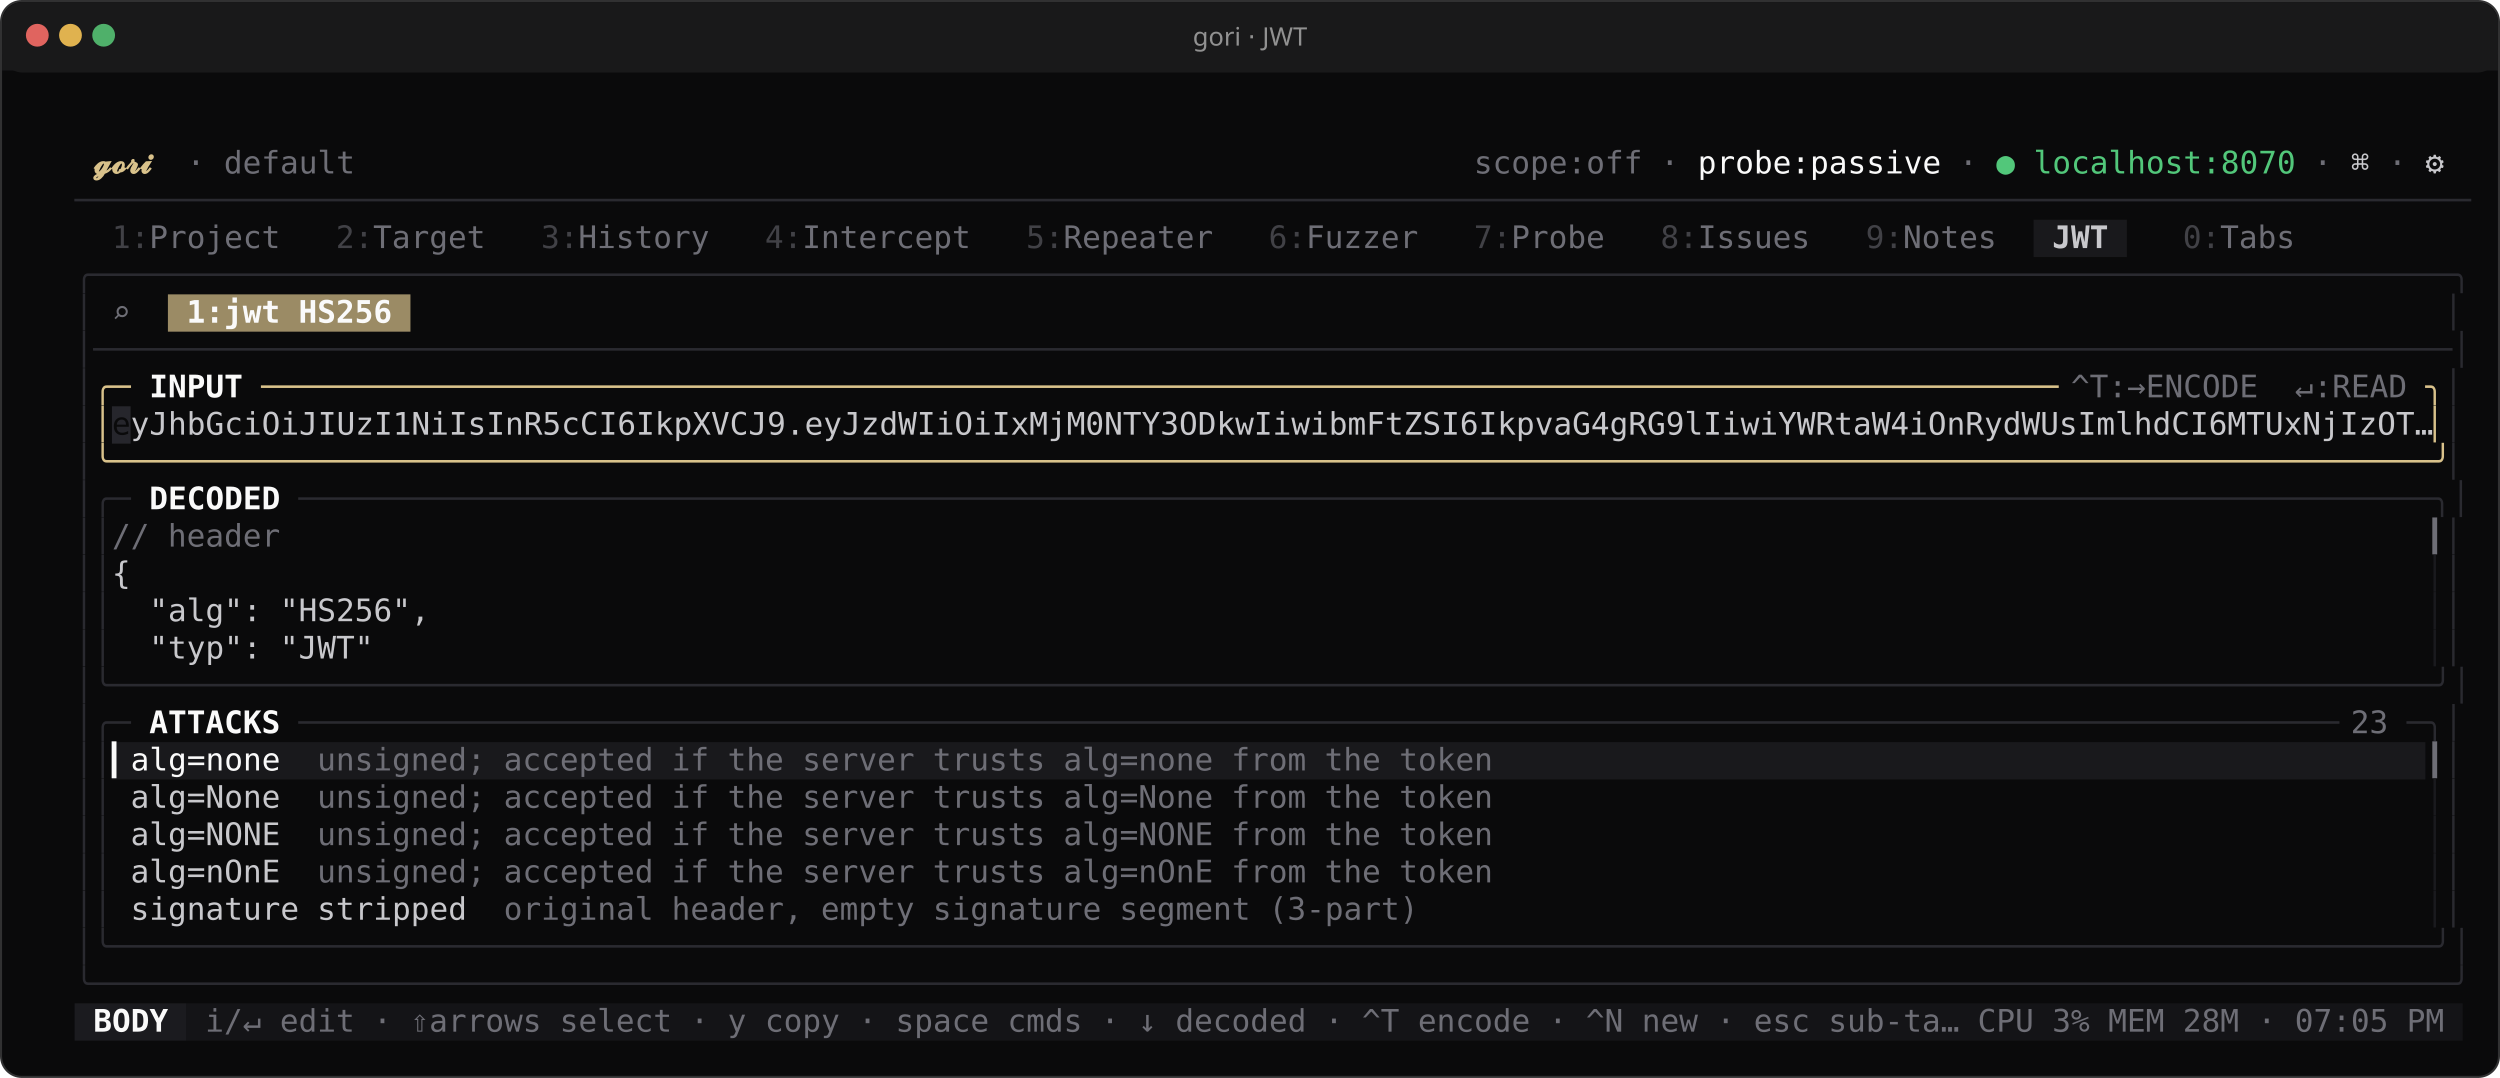
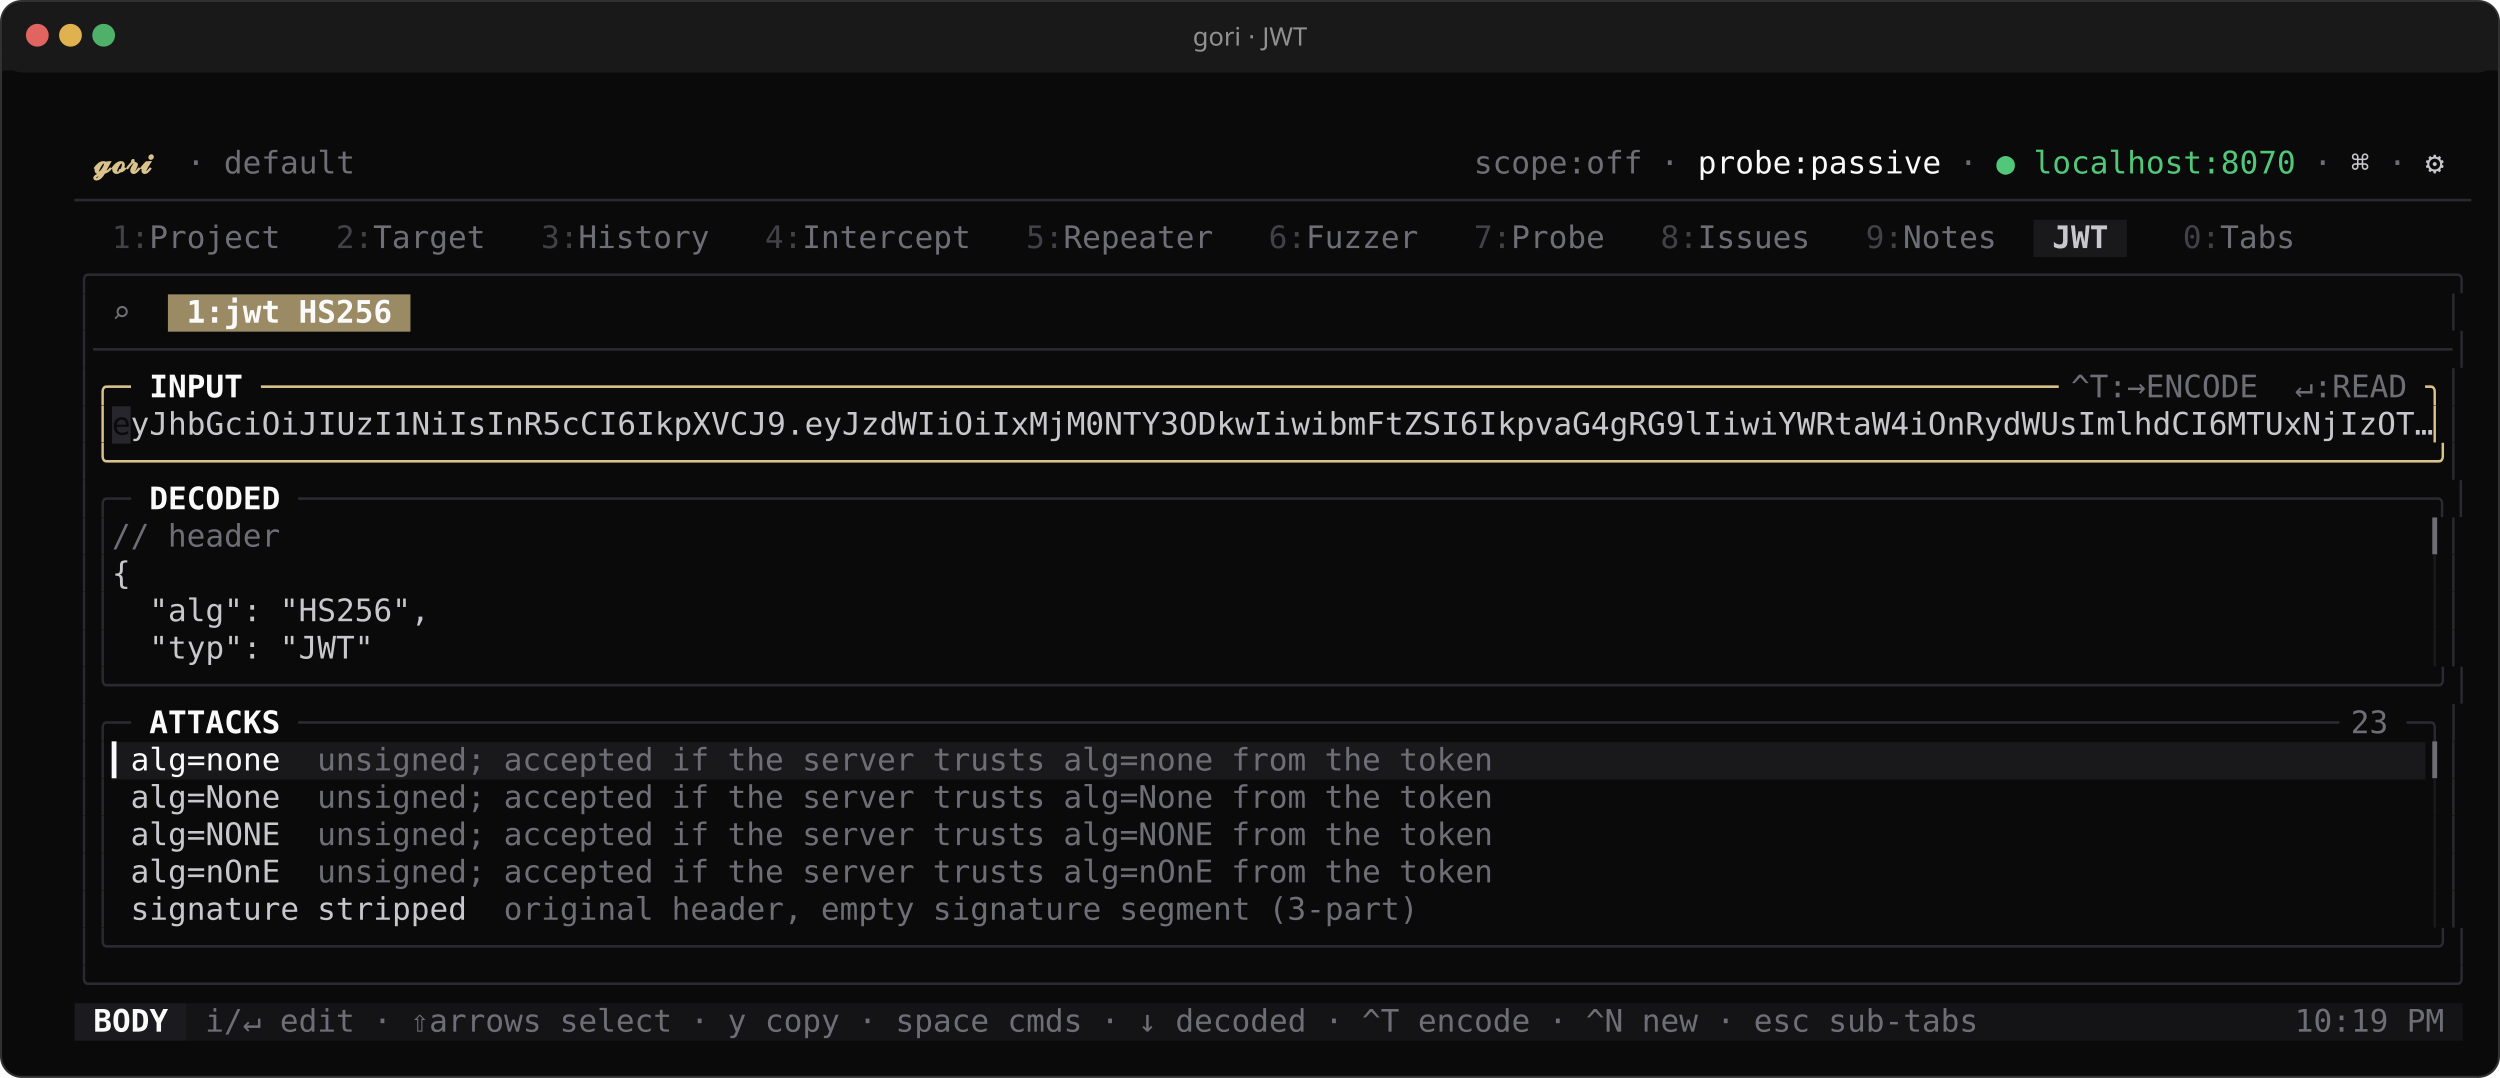
<svg xmlns="http://www.w3.org/2000/svg" width="1206" height="520" viewBox="0 0 1206.0 520.0" font-family="ui-monospace,'SF Mono','JetBrains Mono',Menlo,Consolas,monospace" font-size="15.0px" role="img" aria-label="gori · JWT">
  <rect x="0.5" y="0.5" width="1205.0" height="519.0" rx="10" ry="10" fill="#0a0a0b" stroke="#313132" stroke-width="1" />
  <rect x="1" y="1" width="1204.0" height="34.0" rx="10" ry="10" fill="#19191a" />
  <rect x="1" y="24.0" width="1204.0" height="10" fill="#19191a" />
  <circle cx="18.0" cy="17.0" r="5.5" fill="#e0645f" />
  <circle cx="34.0" cy="17.0" r="5.5" fill="#e0b24f" />
  <circle cx="50.0" cy="17.0" r="5.5" fill="#4fb06a" />
  <text x="603.0" y="22.0" text-anchor="middle" fill="#919191" font-family="'Apple Symbols','Segoe UI Symbol','Cambria Math','STIX Two Math','Noto Sans Math','DejaVu Sans',ui-monospace,'SF Mono','JetBrains Mono',Menlo,Consolas,monospace" font-size="12.3px">gori · JWT</text>
  <rect x="981.00" y="106.00" width="45.00" height="18.00" fill="#19191c" />
  <rect x="81.00" y="142.00" width="117.00" height="18.00" fill="#9b8b65" />
  <rect x="54.00" y="196.00" width="9.00" height="18.00" fill="#26262c" />
  <rect x="54.00" y="358.00" width="1116.00" height="18.00" fill="#19191c" />
  <rect x="36.00" y="484.00" width="54.00" height="18.00" fill="#1b1b1f" />
  <rect x="90.00" y="484.00" width="1098.00" height="18.00" fill="#141417" />
  <text x="45.00" y="83.68" textLength="36.00" lengthAdjust="spacingAndGlyphs" fill="#d9c28b" font-weight="700" xml:space="preserve">𝓰𝓸𝓻𝓲</text>
  <text x="90.00" y="83.68" textLength="9.00" lengthAdjust="spacingAndGlyphs" fill="#6e6e76" xml:space="preserve">·</text>
  <text x="108.00" y="83.68" textLength="63.00" lengthAdjust="spacingAndGlyphs" fill="#6e6e76" xml:space="preserve">default</text>
  <text x="711.00" y="83.68" textLength="81.00" lengthAdjust="spacingAndGlyphs" fill="#6e6e76" xml:space="preserve">scope:off</text>
  <text x="801.00" y="83.68" textLength="9.00" lengthAdjust="spacingAndGlyphs" fill="#6e6e76" xml:space="preserve">·</text>
  <text x="819.00" y="83.68" textLength="117.00" lengthAdjust="spacingAndGlyphs" fill="#fafafa" xml:space="preserve">probe:passive</text>
  <text x="945.00" y="83.68" textLength="9.00" lengthAdjust="spacingAndGlyphs" fill="#6e6e76" xml:space="preserve">·</text>
  <text x="963.00" y="83.68" textLength="9.00" lengthAdjust="spacingAndGlyphs" fill="#52c77a" xml:space="preserve">●</text>
  <text x="981.00" y="83.68" textLength="126.00" lengthAdjust="spacingAndGlyphs" fill="#52c77a" xml:space="preserve">localhost:8070</text>
  <text x="1116.00" y="83.68" textLength="9.00" lengthAdjust="spacingAndGlyphs" fill="#6e6e76" xml:space="preserve">·</text>
  <text x="1134.00" y="83.68" textLength="9.00" lengthAdjust="spacingAndGlyphs" fill="#c8c8cc" xml:space="preserve">⌘</text>
  <text x="1152.00" y="83.68" textLength="9.00" lengthAdjust="spacingAndGlyphs" fill="#6e6e76" xml:space="preserve">·</text>
  <text x="1170.00" y="83.68" textLength="9.00" lengthAdjust="spacingAndGlyphs" fill="#c8c8cc" xml:space="preserve">⚙</text>
  <text x="36.00" y="101.68" textLength="1152.00" lengthAdjust="spacingAndGlyphs" fill="#2a2a30" xml:space="preserve">────────────────────────────────────────────────────────────────────────────────────────────────────────────────────────────────</text>
  <text x="54.00" y="119.68" textLength="18.00" lengthAdjust="spacingAndGlyphs" fill="#414146" xml:space="preserve">1:</text>
  <text x="72.00" y="119.68" textLength="63.00" lengthAdjust="spacingAndGlyphs" fill="#6e6e76" xml:space="preserve">Project</text>
  <text x="162.00" y="119.68" textLength="18.00" lengthAdjust="spacingAndGlyphs" fill="#414146" xml:space="preserve">2:</text>
  <text x="180.00" y="119.68" textLength="54.00" lengthAdjust="spacingAndGlyphs" fill="#6e6e76" xml:space="preserve">Target</text>
  <text x="261.00" y="119.68" textLength="18.00" lengthAdjust="spacingAndGlyphs" fill="#414146" xml:space="preserve">3:</text>
  <text x="279.00" y="119.68" textLength="63.00" lengthAdjust="spacingAndGlyphs" fill="#6e6e76" xml:space="preserve">History</text>
  <text x="369.00" y="119.68" textLength="18.00" lengthAdjust="spacingAndGlyphs" fill="#414146" xml:space="preserve">4:</text>
  <text x="387.00" y="119.68" textLength="81.00" lengthAdjust="spacingAndGlyphs" fill="#6e6e76" xml:space="preserve">Intercept</text>
  <text x="495.00" y="119.68" textLength="18.00" lengthAdjust="spacingAndGlyphs" fill="#414146" xml:space="preserve">5:</text>
  <text x="513.00" y="119.68" textLength="72.00" lengthAdjust="spacingAndGlyphs" fill="#6e6e76" xml:space="preserve">Repeater</text>
  <text x="612.00" y="119.68" textLength="18.00" lengthAdjust="spacingAndGlyphs" fill="#414146" xml:space="preserve">6:</text>
  <text x="630.00" y="119.68" textLength="54.00" lengthAdjust="spacingAndGlyphs" fill="#6e6e76" xml:space="preserve">Fuzzer</text>
  <text x="711.00" y="119.68" textLength="18.00" lengthAdjust="spacingAndGlyphs" fill="#414146" xml:space="preserve">7:</text>
  <text x="729.00" y="119.68" textLength="45.00" lengthAdjust="spacingAndGlyphs" fill="#6e6e76" xml:space="preserve">Probe</text>
  <text x="801.00" y="119.68" textLength="18.00" lengthAdjust="spacingAndGlyphs" fill="#414146" xml:space="preserve">8:</text>
  <text x="819.00" y="119.68" textLength="54.00" lengthAdjust="spacingAndGlyphs" fill="#6e6e76" xml:space="preserve">Issues</text>
  <text x="900.00" y="119.68" textLength="18.00" lengthAdjust="spacingAndGlyphs" fill="#414146" xml:space="preserve">9:</text>
  <text x="918.00" y="119.68" textLength="45.00" lengthAdjust="spacingAndGlyphs" fill="#6e6e76" xml:space="preserve">Notes</text>
  <text x="990.00" y="119.68" textLength="27.00" lengthAdjust="spacingAndGlyphs" fill="#c8c8cc" font-weight="700" xml:space="preserve">JWT</text>
  <text x="1053.00" y="119.68" textLength="18.00" lengthAdjust="spacingAndGlyphs" fill="#414146" xml:space="preserve">0:</text>
  <text x="1071.00" y="119.68" textLength="36.00" lengthAdjust="spacingAndGlyphs" fill="#6e6e76" xml:space="preserve">Tabs</text>
  <text x="36.00" y="137.68" textLength="1152.00" lengthAdjust="spacingAndGlyphs" fill="#2a2a30" xml:space="preserve">╭──────────────────────────────────────────────────────────────────────────────────────────────────────────────────────────────╮</text>
  <text x="36.00" y="155.68" textLength="9.00" lengthAdjust="spacingAndGlyphs" fill="#2a2a30" xml:space="preserve">│</text>
  <text x="54.00" y="155.68" textLength="9.00" lengthAdjust="spacingAndGlyphs" fill="#6e6e76" xml:space="preserve">⌕</text>
  <text x="90.00" y="155.68" textLength="45.00" lengthAdjust="spacingAndGlyphs" fill="#fafafa" font-weight="700" xml:space="preserve">1:jwt</text>
  <text x="144.00" y="155.68" textLength="45.00" lengthAdjust="spacingAndGlyphs" fill="#fafafa" font-weight="700" xml:space="preserve">HS256</text>
  <text x="1179.00" y="155.68" textLength="9.00" lengthAdjust="spacingAndGlyphs" fill="#2a2a30" xml:space="preserve">│</text>
  <text x="36.00" y="173.68" textLength="1152.00" lengthAdjust="spacingAndGlyphs" fill="#2a2a30" xml:space="preserve">│──────────────────────────────────────────────────────────────────────────────────────────────────────────────────────────────│</text>
  <text x="36.00" y="191.68" textLength="9.00" lengthAdjust="spacingAndGlyphs" fill="#2a2a30" xml:space="preserve">│</text>
  <text x="45.00" y="191.68" textLength="18.00" lengthAdjust="spacingAndGlyphs" fill="#d9c28b" xml:space="preserve">╭─</text>
  <text x="72.00" y="191.68" textLength="45.00" lengthAdjust="spacingAndGlyphs" fill="#fafafa" font-weight="700" xml:space="preserve">INPUT</text>
  <text x="126.00" y="191.68" textLength="864.00" lengthAdjust="spacingAndGlyphs" fill="#d9c28b" xml:space="preserve">────────────────────────────────────────────────────────────────────────────────────────────────</text>
  <text x="999.00" y="191.68" textLength="90.00" lengthAdjust="spacingAndGlyphs" fill="#6e6e76" xml:space="preserve">^T:→ENCODE</text>
  <text x="1107.00" y="191.68" textLength="54.00" lengthAdjust="spacingAndGlyphs" fill="#6e6e76" xml:space="preserve">↵:READ</text>
  <text x="1170.00" y="191.68" textLength="9.00" lengthAdjust="spacingAndGlyphs" fill="#d9c28b" xml:space="preserve">╮</text>
  <text x="1179.00" y="191.68" textLength="9.00" lengthAdjust="spacingAndGlyphs" fill="#2a2a30" xml:space="preserve">│</text>
  <text x="36.00" y="209.68" textLength="9.00" lengthAdjust="spacingAndGlyphs" fill="#2a2a30" xml:space="preserve">│</text>
  <text x="45.00" y="209.68" textLength="9.00" lengthAdjust="spacingAndGlyphs" fill="#d9c28b" xml:space="preserve">│</text>
  <text x="54.00" y="209.68" textLength="9.00" lengthAdjust="spacingAndGlyphs" fill="#0a0a0b" xml:space="preserve">e</text>
  <text x="63.00" y="209.68" textLength="1107.00" lengthAdjust="spacingAndGlyphs" fill="#c8c8cc" xml:space="preserve">yJhbGciOiJIUzI1NiIsInR5cCI6IkpXVCJ9.eyJzdWIiOiIxMjM0NTY3ODkwIiwibmFtZSI6IkpvaG4gRG9lIiwiYWRtaW4iOnRydWUsImlhdCI6MTUxNjIzOT…</text>
  <text x="1170.00" y="209.68" textLength="9.00" lengthAdjust="spacingAndGlyphs" fill="#d9c28b" xml:space="preserve">│</text>
  <text x="1179.00" y="209.68" textLength="9.00" lengthAdjust="spacingAndGlyphs" fill="#2a2a30" xml:space="preserve">│</text>
  <text x="36.00" y="227.68" textLength="9.00" lengthAdjust="spacingAndGlyphs" fill="#2a2a30" xml:space="preserve">│</text>
  <text x="45.00" y="227.68" textLength="1134.00" lengthAdjust="spacingAndGlyphs" fill="#d9c28b" xml:space="preserve">╰────────────────────────────────────────────────────────────────────────────────────────────────────────────────────────────╯</text>
  <text x="1179.00" y="227.68" textLength="9.00" lengthAdjust="spacingAndGlyphs" fill="#2a2a30" xml:space="preserve">│</text>
  <text x="36.00" y="245.68" textLength="27.00" lengthAdjust="spacingAndGlyphs" fill="#2a2a30" xml:space="preserve">│╭─</text>
  <text x="72.00" y="245.68" textLength="63.00" lengthAdjust="spacingAndGlyphs" fill="#fafafa" font-weight="700" xml:space="preserve">DECODED</text>
  <text x="144.00" y="245.68" textLength="1044.00" lengthAdjust="spacingAndGlyphs" fill="#2a2a30" xml:space="preserve">──────────────────────────────────────────────────────────────────────────────────────────────────────────────────╮│</text>
  <text x="36.00" y="263.68" textLength="18.00" lengthAdjust="spacingAndGlyphs" fill="#2a2a30" xml:space="preserve">││</text>
  <text x="54.00" y="263.68" textLength="18.00" lengthAdjust="spacingAndGlyphs" fill="#6e6e76" xml:space="preserve">//</text>
  <text x="81.00" y="263.68" textLength="54.00" lengthAdjust="spacingAndGlyphs" fill="#6e6e76" xml:space="preserve">header</text>
  <text x="1170.00" y="263.68" textLength="9.00" lengthAdjust="spacingAndGlyphs" fill="#6e6e76" xml:space="preserve">┃</text>
  <text x="1179.00" y="263.68" textLength="9.00" lengthAdjust="spacingAndGlyphs" fill="#2a2a30" xml:space="preserve">│</text>
  <text x="36.00" y="281.68" textLength="18.00" lengthAdjust="spacingAndGlyphs" fill="#2a2a30" xml:space="preserve">││</text>
  <text x="54.00" y="281.68" textLength="9.00" lengthAdjust="spacingAndGlyphs" fill="#c8c8cc" xml:space="preserve">{</text>
  <text x="1170.00" y="281.68" textLength="9.00" lengthAdjust="spacingAndGlyphs" fill="#1a1a1e" xml:space="preserve">│</text>
  <text x="1179.00" y="281.68" textLength="9.00" lengthAdjust="spacingAndGlyphs" fill="#2a2a30" xml:space="preserve">│</text>
  <text x="36.00" y="299.68" textLength="18.00" lengthAdjust="spacingAndGlyphs" fill="#2a2a30" xml:space="preserve">││</text>
  <text x="72.00" y="299.68" textLength="54.00" lengthAdjust="spacingAndGlyphs" fill="#c8c8cc" xml:space="preserve">"alg":</text>
  <text x="135.00" y="299.68" textLength="72.00" lengthAdjust="spacingAndGlyphs" fill="#c8c8cc" xml:space="preserve">"HS256",</text>
  <text x="1170.00" y="299.68" textLength="9.00" lengthAdjust="spacingAndGlyphs" fill="#1a1a1e" xml:space="preserve">│</text>
  <text x="1179.00" y="299.68" textLength="9.00" lengthAdjust="spacingAndGlyphs" fill="#2a2a30" xml:space="preserve">│</text>
  <text x="36.00" y="317.68" textLength="18.00" lengthAdjust="spacingAndGlyphs" fill="#2a2a30" xml:space="preserve">││</text>
  <text x="72.00" y="317.68" textLength="54.00" lengthAdjust="spacingAndGlyphs" fill="#c8c8cc" xml:space="preserve">"typ":</text>
  <text x="135.00" y="317.68" textLength="45.00" lengthAdjust="spacingAndGlyphs" fill="#c8c8cc" xml:space="preserve">"JWT"</text>
  <text x="1170.00" y="317.68" textLength="9.00" lengthAdjust="spacingAndGlyphs" fill="#1a1a1e" xml:space="preserve">│</text>
  <text x="1179.00" y="317.68" textLength="9.00" lengthAdjust="spacingAndGlyphs" fill="#2a2a30" xml:space="preserve">│</text>
  <text x="36.00" y="335.68" textLength="1152.00" lengthAdjust="spacingAndGlyphs" fill="#2a2a30" xml:space="preserve">│╰────────────────────────────────────────────────────────────────────────────────────────────────────────────────────────────╯│</text>
  <text x="36.00" y="353.68" textLength="27.00" lengthAdjust="spacingAndGlyphs" fill="#2a2a30" xml:space="preserve">│╭─</text>
  <text x="72.00" y="353.68" textLength="63.00" lengthAdjust="spacingAndGlyphs" fill="#fafafa" font-weight="700" xml:space="preserve">ATTACKS</text>
  <text x="144.00" y="353.68" textLength="981.00" lengthAdjust="spacingAndGlyphs" fill="#2a2a30" xml:space="preserve">─────────────────────────────────────────────────────────────────────────────────────────────────────────────</text>
  <text x="1134.00" y="353.68" textLength="18.00" lengthAdjust="spacingAndGlyphs" fill="#6e6e76" xml:space="preserve">23</text>
  <text x="1161.00" y="353.68" textLength="27.00" lengthAdjust="spacingAndGlyphs" fill="#2a2a30" xml:space="preserve">─╮│</text>
  <text x="36.00" y="371.68" textLength="18.00" lengthAdjust="spacingAndGlyphs" fill="#2a2a30" xml:space="preserve">││</text>
  <text x="54.00" y="371.68" textLength="81.00" lengthAdjust="spacingAndGlyphs" fill="#fafafa" xml:space="preserve">▎alg=none</text>
  <text x="153.00" y="371.68" textLength="81.00" lengthAdjust="spacingAndGlyphs" fill="#6e6e76" xml:space="preserve">unsigned;</text>
  <text x="243.00" y="371.68" textLength="72.00" lengthAdjust="spacingAndGlyphs" fill="#6e6e76" xml:space="preserve">accepted</text>
  <text x="324.00" y="371.68" textLength="18.00" lengthAdjust="spacingAndGlyphs" fill="#6e6e76" xml:space="preserve">if</text>
  <text x="351.00" y="371.68" textLength="27.00" lengthAdjust="spacingAndGlyphs" fill="#6e6e76" xml:space="preserve">the</text>
  <text x="387.00" y="371.68" textLength="54.00" lengthAdjust="spacingAndGlyphs" fill="#6e6e76" xml:space="preserve">server</text>
  <text x="450.00" y="371.68" textLength="54.00" lengthAdjust="spacingAndGlyphs" fill="#6e6e76" xml:space="preserve">trusts</text>
  <text x="513.00" y="371.68" textLength="72.00" lengthAdjust="spacingAndGlyphs" fill="#6e6e76" xml:space="preserve">alg=none</text>
  <text x="594.00" y="371.68" textLength="36.00" lengthAdjust="spacingAndGlyphs" fill="#6e6e76" xml:space="preserve">from</text>
  <text x="639.00" y="371.68" textLength="27.00" lengthAdjust="spacingAndGlyphs" fill="#6e6e76" xml:space="preserve">the</text>
  <text x="675.00" y="371.68" textLength="45.00" lengthAdjust="spacingAndGlyphs" fill="#6e6e76" xml:space="preserve">token</text>
  <text x="1170.00" y="371.68" textLength="9.00" lengthAdjust="spacingAndGlyphs" fill="#6e6e76" xml:space="preserve">┃</text>
  <text x="1179.00" y="371.68" textLength="9.00" lengthAdjust="spacingAndGlyphs" fill="#2a2a30" xml:space="preserve">│</text>
  <text x="36.00" y="389.68" textLength="18.00" lengthAdjust="spacingAndGlyphs" fill="#2a2a30" xml:space="preserve">││</text>
  <text x="63.00" y="389.68" textLength="72.00" lengthAdjust="spacingAndGlyphs" fill="#c8c8cc" xml:space="preserve">alg=None</text>
  <text x="153.00" y="389.68" textLength="81.00" lengthAdjust="spacingAndGlyphs" fill="#6e6e76" xml:space="preserve">unsigned;</text>
  <text x="243.00" y="389.68" textLength="72.00" lengthAdjust="spacingAndGlyphs" fill="#6e6e76" xml:space="preserve">accepted</text>
  <text x="324.00" y="389.68" textLength="18.00" lengthAdjust="spacingAndGlyphs" fill="#6e6e76" xml:space="preserve">if</text>
  <text x="351.00" y="389.68" textLength="27.00" lengthAdjust="spacingAndGlyphs" fill="#6e6e76" xml:space="preserve">the</text>
  <text x="387.00" y="389.68" textLength="54.00" lengthAdjust="spacingAndGlyphs" fill="#6e6e76" xml:space="preserve">server</text>
  <text x="450.00" y="389.68" textLength="54.00" lengthAdjust="spacingAndGlyphs" fill="#6e6e76" xml:space="preserve">trusts</text>
  <text x="513.00" y="389.68" textLength="72.00" lengthAdjust="spacingAndGlyphs" fill="#6e6e76" xml:space="preserve">alg=None</text>
  <text x="594.00" y="389.68" textLength="36.00" lengthAdjust="spacingAndGlyphs" fill="#6e6e76" xml:space="preserve">from</text>
  <text x="639.00" y="389.68" textLength="27.00" lengthAdjust="spacingAndGlyphs" fill="#6e6e76" xml:space="preserve">the</text>
  <text x="675.00" y="389.68" textLength="45.00" lengthAdjust="spacingAndGlyphs" fill="#6e6e76" xml:space="preserve">token</text>
  <text x="1170.00" y="389.68" textLength="9.00" lengthAdjust="spacingAndGlyphs" fill="#1a1a1e" xml:space="preserve">│</text>
  <text x="1179.00" y="389.68" textLength="9.00" lengthAdjust="spacingAndGlyphs" fill="#2a2a30" xml:space="preserve">│</text>
  <text x="36.00" y="407.68" textLength="18.00" lengthAdjust="spacingAndGlyphs" fill="#2a2a30" xml:space="preserve">││</text>
  <text x="63.00" y="407.68" textLength="72.00" lengthAdjust="spacingAndGlyphs" fill="#c8c8cc" xml:space="preserve">alg=NONE</text>
  <text x="153.00" y="407.68" textLength="81.00" lengthAdjust="spacingAndGlyphs" fill="#6e6e76" xml:space="preserve">unsigned;</text>
  <text x="243.00" y="407.68" textLength="72.00" lengthAdjust="spacingAndGlyphs" fill="#6e6e76" xml:space="preserve">accepted</text>
  <text x="324.00" y="407.68" textLength="18.00" lengthAdjust="spacingAndGlyphs" fill="#6e6e76" xml:space="preserve">if</text>
  <text x="351.00" y="407.68" textLength="27.00" lengthAdjust="spacingAndGlyphs" fill="#6e6e76" xml:space="preserve">the</text>
  <text x="387.00" y="407.68" textLength="54.00" lengthAdjust="spacingAndGlyphs" fill="#6e6e76" xml:space="preserve">server</text>
  <text x="450.00" y="407.68" textLength="54.00" lengthAdjust="spacingAndGlyphs" fill="#6e6e76" xml:space="preserve">trusts</text>
  <text x="513.00" y="407.68" textLength="72.00" lengthAdjust="spacingAndGlyphs" fill="#6e6e76" xml:space="preserve">alg=NONE</text>
  <text x="594.00" y="407.68" textLength="36.00" lengthAdjust="spacingAndGlyphs" fill="#6e6e76" xml:space="preserve">from</text>
  <text x="639.00" y="407.68" textLength="27.00" lengthAdjust="spacingAndGlyphs" fill="#6e6e76" xml:space="preserve">the</text>
  <text x="675.00" y="407.68" textLength="45.00" lengthAdjust="spacingAndGlyphs" fill="#6e6e76" xml:space="preserve">token</text>
  <text x="1170.00" y="407.68" textLength="9.00" lengthAdjust="spacingAndGlyphs" fill="#1a1a1e" xml:space="preserve">│</text>
  <text x="1179.00" y="407.68" textLength="9.00" lengthAdjust="spacingAndGlyphs" fill="#2a2a30" xml:space="preserve">│</text>
  <text x="36.00" y="425.68" textLength="18.00" lengthAdjust="spacingAndGlyphs" fill="#2a2a30" xml:space="preserve">││</text>
  <text x="63.00" y="425.68" textLength="72.00" lengthAdjust="spacingAndGlyphs" fill="#c8c8cc" xml:space="preserve">alg=nOnE</text>
  <text x="153.00" y="425.68" textLength="81.00" lengthAdjust="spacingAndGlyphs" fill="#6e6e76" xml:space="preserve">unsigned;</text>
  <text x="243.00" y="425.68" textLength="72.00" lengthAdjust="spacingAndGlyphs" fill="#6e6e76" xml:space="preserve">accepted</text>
  <text x="324.00" y="425.68" textLength="18.00" lengthAdjust="spacingAndGlyphs" fill="#6e6e76" xml:space="preserve">if</text>
  <text x="351.00" y="425.68" textLength="27.00" lengthAdjust="spacingAndGlyphs" fill="#6e6e76" xml:space="preserve">the</text>
  <text x="387.00" y="425.68" textLength="54.00" lengthAdjust="spacingAndGlyphs" fill="#6e6e76" xml:space="preserve">server</text>
  <text x="450.00" y="425.68" textLength="54.00" lengthAdjust="spacingAndGlyphs" fill="#6e6e76" xml:space="preserve">trusts</text>
  <text x="513.00" y="425.68" textLength="72.00" lengthAdjust="spacingAndGlyphs" fill="#6e6e76" xml:space="preserve">alg=nOnE</text>
  <text x="594.00" y="425.68" textLength="36.00" lengthAdjust="spacingAndGlyphs" fill="#6e6e76" xml:space="preserve">from</text>
  <text x="639.00" y="425.68" textLength="27.00" lengthAdjust="spacingAndGlyphs" fill="#6e6e76" xml:space="preserve">the</text>
  <text x="675.00" y="425.68" textLength="45.00" lengthAdjust="spacingAndGlyphs" fill="#6e6e76" xml:space="preserve">token</text>
  <text x="1170.00" y="425.68" textLength="9.00" lengthAdjust="spacingAndGlyphs" fill="#1a1a1e" xml:space="preserve">│</text>
  <text x="1179.00" y="425.68" textLength="9.00" lengthAdjust="spacingAndGlyphs" fill="#2a2a30" xml:space="preserve">│</text>
  <text x="36.00" y="443.68" textLength="18.00" lengthAdjust="spacingAndGlyphs" fill="#2a2a30" xml:space="preserve">││</text>
  <text x="63.00" y="443.68" textLength="81.00" lengthAdjust="spacingAndGlyphs" fill="#c8c8cc" xml:space="preserve">signature</text>
  <text x="153.00" y="443.68" textLength="72.00" lengthAdjust="spacingAndGlyphs" fill="#c8c8cc" xml:space="preserve">stripped</text>
  <text x="243.00" y="443.68" textLength="72.00" lengthAdjust="spacingAndGlyphs" fill="#6e6e76" xml:space="preserve">original</text>
  <text x="324.00" y="443.68" textLength="63.00" lengthAdjust="spacingAndGlyphs" fill="#6e6e76" xml:space="preserve">header,</text>
  <text x="396.00" y="443.68" textLength="45.00" lengthAdjust="spacingAndGlyphs" fill="#6e6e76" xml:space="preserve">empty</text>
  <text x="450.00" y="443.68" textLength="81.00" lengthAdjust="spacingAndGlyphs" fill="#6e6e76" xml:space="preserve">signature</text>
  <text x="540.00" y="443.68" textLength="63.00" lengthAdjust="spacingAndGlyphs" fill="#6e6e76" xml:space="preserve">segment</text>
  <text x="612.00" y="443.68" textLength="72.00" lengthAdjust="spacingAndGlyphs" fill="#6e6e76" xml:space="preserve">(3-part)</text>
  <text x="1170.00" y="443.68" textLength="9.00" lengthAdjust="spacingAndGlyphs" fill="#1a1a1e" xml:space="preserve">│</text>
  <text x="1179.00" y="443.68" textLength="9.00" lengthAdjust="spacingAndGlyphs" fill="#2a2a30" xml:space="preserve">│</text>
  <text x="36.00" y="461.68" textLength="1152.00" lengthAdjust="spacingAndGlyphs" fill="#2a2a30" xml:space="preserve">│╰────────────────────────────────────────────────────────────────────────────────────────────────────────────────────────────╯│</text>
  <text x="36.00" y="479.68" textLength="1152.00" lengthAdjust="spacingAndGlyphs" fill="#2a2a30" xml:space="preserve">╰──────────────────────────────────────────────────────────────────────────────────────────────────────────────────────────────╯</text>
  <text x="45.00" y="497.68" textLength="36.00" lengthAdjust="spacingAndGlyphs" fill="#fafafa" font-weight="700" xml:space="preserve">BODY</text>
  <text x="99.00" y="497.68" textLength="27.00" lengthAdjust="spacingAndGlyphs" fill="#6e6e76" xml:space="preserve">i/↵</text>
  <text x="135.00" y="497.68" textLength="36.00" lengthAdjust="spacingAndGlyphs" fill="#6e6e76" xml:space="preserve">edit</text>
  <text x="180.00" y="497.68" textLength="9.00" lengthAdjust="spacingAndGlyphs" fill="#6e6e76" xml:space="preserve">·</text>
  <text x="198.00" y="497.68" textLength="63.00" lengthAdjust="spacingAndGlyphs" fill="#6e6e76" xml:space="preserve">⇧arrows</text>
  <text x="270.00" y="497.68" textLength="54.00" lengthAdjust="spacingAndGlyphs" fill="#6e6e76" xml:space="preserve">select</text>
  <text x="333.00" y="497.68" textLength="9.00" lengthAdjust="spacingAndGlyphs" fill="#6e6e76" xml:space="preserve">·</text>
  <text x="351.00" y="497.68" textLength="9.00" lengthAdjust="spacingAndGlyphs" fill="#6e6e76" xml:space="preserve">y</text>
  <text x="369.00" y="497.68" textLength="36.00" lengthAdjust="spacingAndGlyphs" fill="#6e6e76" xml:space="preserve">copy</text>
  <text x="414.00" y="497.68" textLength="9.00" lengthAdjust="spacingAndGlyphs" fill="#6e6e76" xml:space="preserve">·</text>
  <text x="432.00" y="497.68" textLength="45.00" lengthAdjust="spacingAndGlyphs" fill="#6e6e76" xml:space="preserve">space</text>
  <text x="486.00" y="497.68" textLength="36.00" lengthAdjust="spacingAndGlyphs" fill="#6e6e76" xml:space="preserve">cmds</text>
  <text x="531.00" y="497.68" textLength="9.00" lengthAdjust="spacingAndGlyphs" fill="#6e6e76" xml:space="preserve">·</text>
  <text x="549.00" y="497.68" textLength="9.00" lengthAdjust="spacingAndGlyphs" fill="#6e6e76" xml:space="preserve">↓</text>
  <text x="567.00" y="497.68" textLength="63.00" lengthAdjust="spacingAndGlyphs" fill="#6e6e76" xml:space="preserve">decoded</text>
  <text x="639.00" y="497.68" textLength="9.00" lengthAdjust="spacingAndGlyphs" fill="#6e6e76" xml:space="preserve">·</text>
  <text x="657.00" y="497.68" textLength="18.00" lengthAdjust="spacingAndGlyphs" fill="#6e6e76" xml:space="preserve">^T</text>
  <text x="684.00" y="497.68" textLength="54.00" lengthAdjust="spacingAndGlyphs" fill="#6e6e76" xml:space="preserve">encode</text>
  <text x="747.00" y="497.68" textLength="9.00" lengthAdjust="spacingAndGlyphs" fill="#6e6e76" xml:space="preserve">·</text>
  <text x="765.00" y="497.68" textLength="18.00" lengthAdjust="spacingAndGlyphs" fill="#6e6e76" xml:space="preserve">^N</text>
  <text x="792.00" y="497.68" textLength="27.00" lengthAdjust="spacingAndGlyphs" fill="#6e6e76" xml:space="preserve">new</text>
  <text x="828.00" y="497.68" textLength="9.00" lengthAdjust="spacingAndGlyphs" fill="#6e6e76" xml:space="preserve">·</text>
  <text x="846.00" y="497.68" textLength="27.00" lengthAdjust="spacingAndGlyphs" fill="#6e6e76" xml:space="preserve">esc</text>
-   <text x="882.00" y="497.68" textLength="63.00" lengthAdjust="spacingAndGlyphs" fill="#6e6e76" xml:space="preserve">sub-ta…</text>
-   <text x="954.00" y="497.68" textLength="27.00" lengthAdjust="spacingAndGlyphs" fill="#6e6e76" xml:space="preserve">CPU</text>
-   <text x="990.00" y="497.68" textLength="18.00" lengthAdjust="spacingAndGlyphs" fill="#6e6e76" xml:space="preserve">3%</text>
-   <text x="1017.00" y="497.68" textLength="27.00" lengthAdjust="spacingAndGlyphs" fill="#6e6e76" xml:space="preserve">MEM</text>
-   <text x="1053.00" y="497.68" textLength="27.00" lengthAdjust="spacingAndGlyphs" fill="#6e6e76" xml:space="preserve">28M</text>
-   <text x="1089.00" y="497.68" textLength="9.00" lengthAdjust="spacingAndGlyphs" fill="#6e6e76" xml:space="preserve">·</text>
-   <text x="1107.00" y="497.68" textLength="45.00" lengthAdjust="spacingAndGlyphs" fill="#6e6e76" xml:space="preserve">07:05</text>
+   <text x="882.00" y="497.68" textLength="72.00" lengthAdjust="spacingAndGlyphs" fill="#6e6e76" xml:space="preserve">sub-tabs</text>
+   <text x="1107.00" y="497.68" textLength="45.00" lengthAdjust="spacingAndGlyphs" fill="#6e6e76" xml:space="preserve">10:19</text>
  <text x="1161.00" y="497.68" textLength="18.00" lengthAdjust="spacingAndGlyphs" fill="#6e6e76" xml:space="preserve">PM</text>
</svg>
